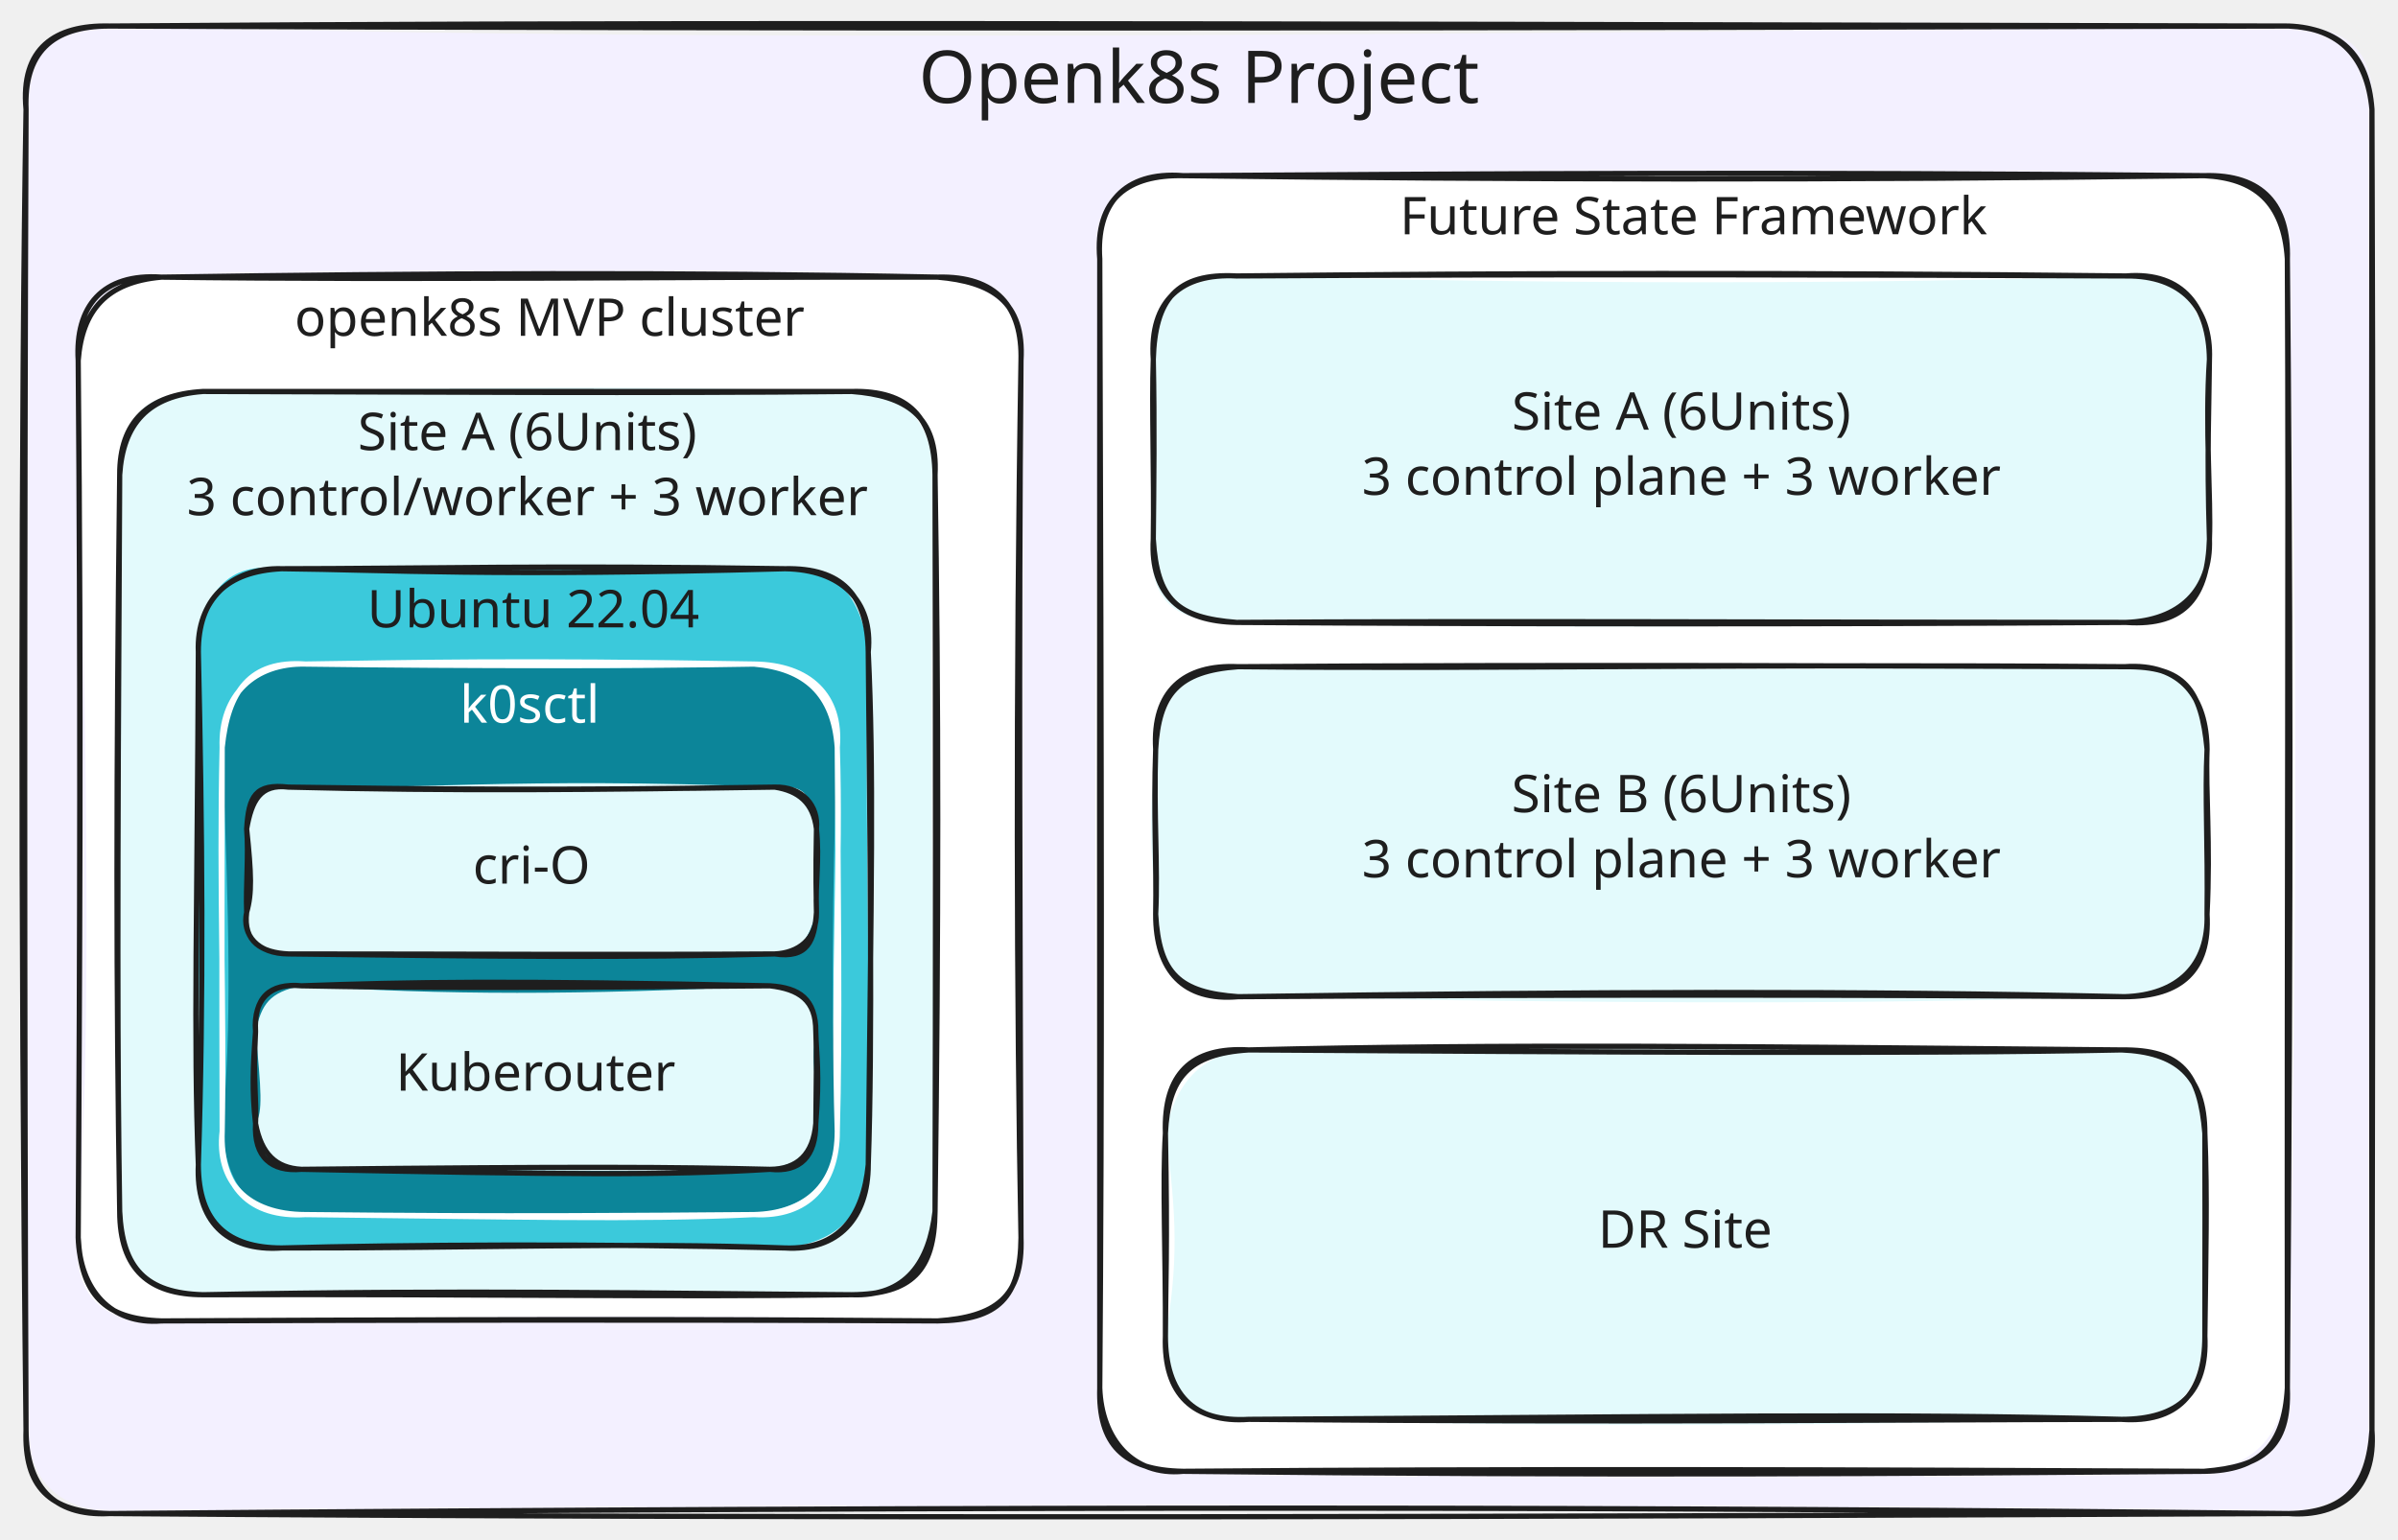
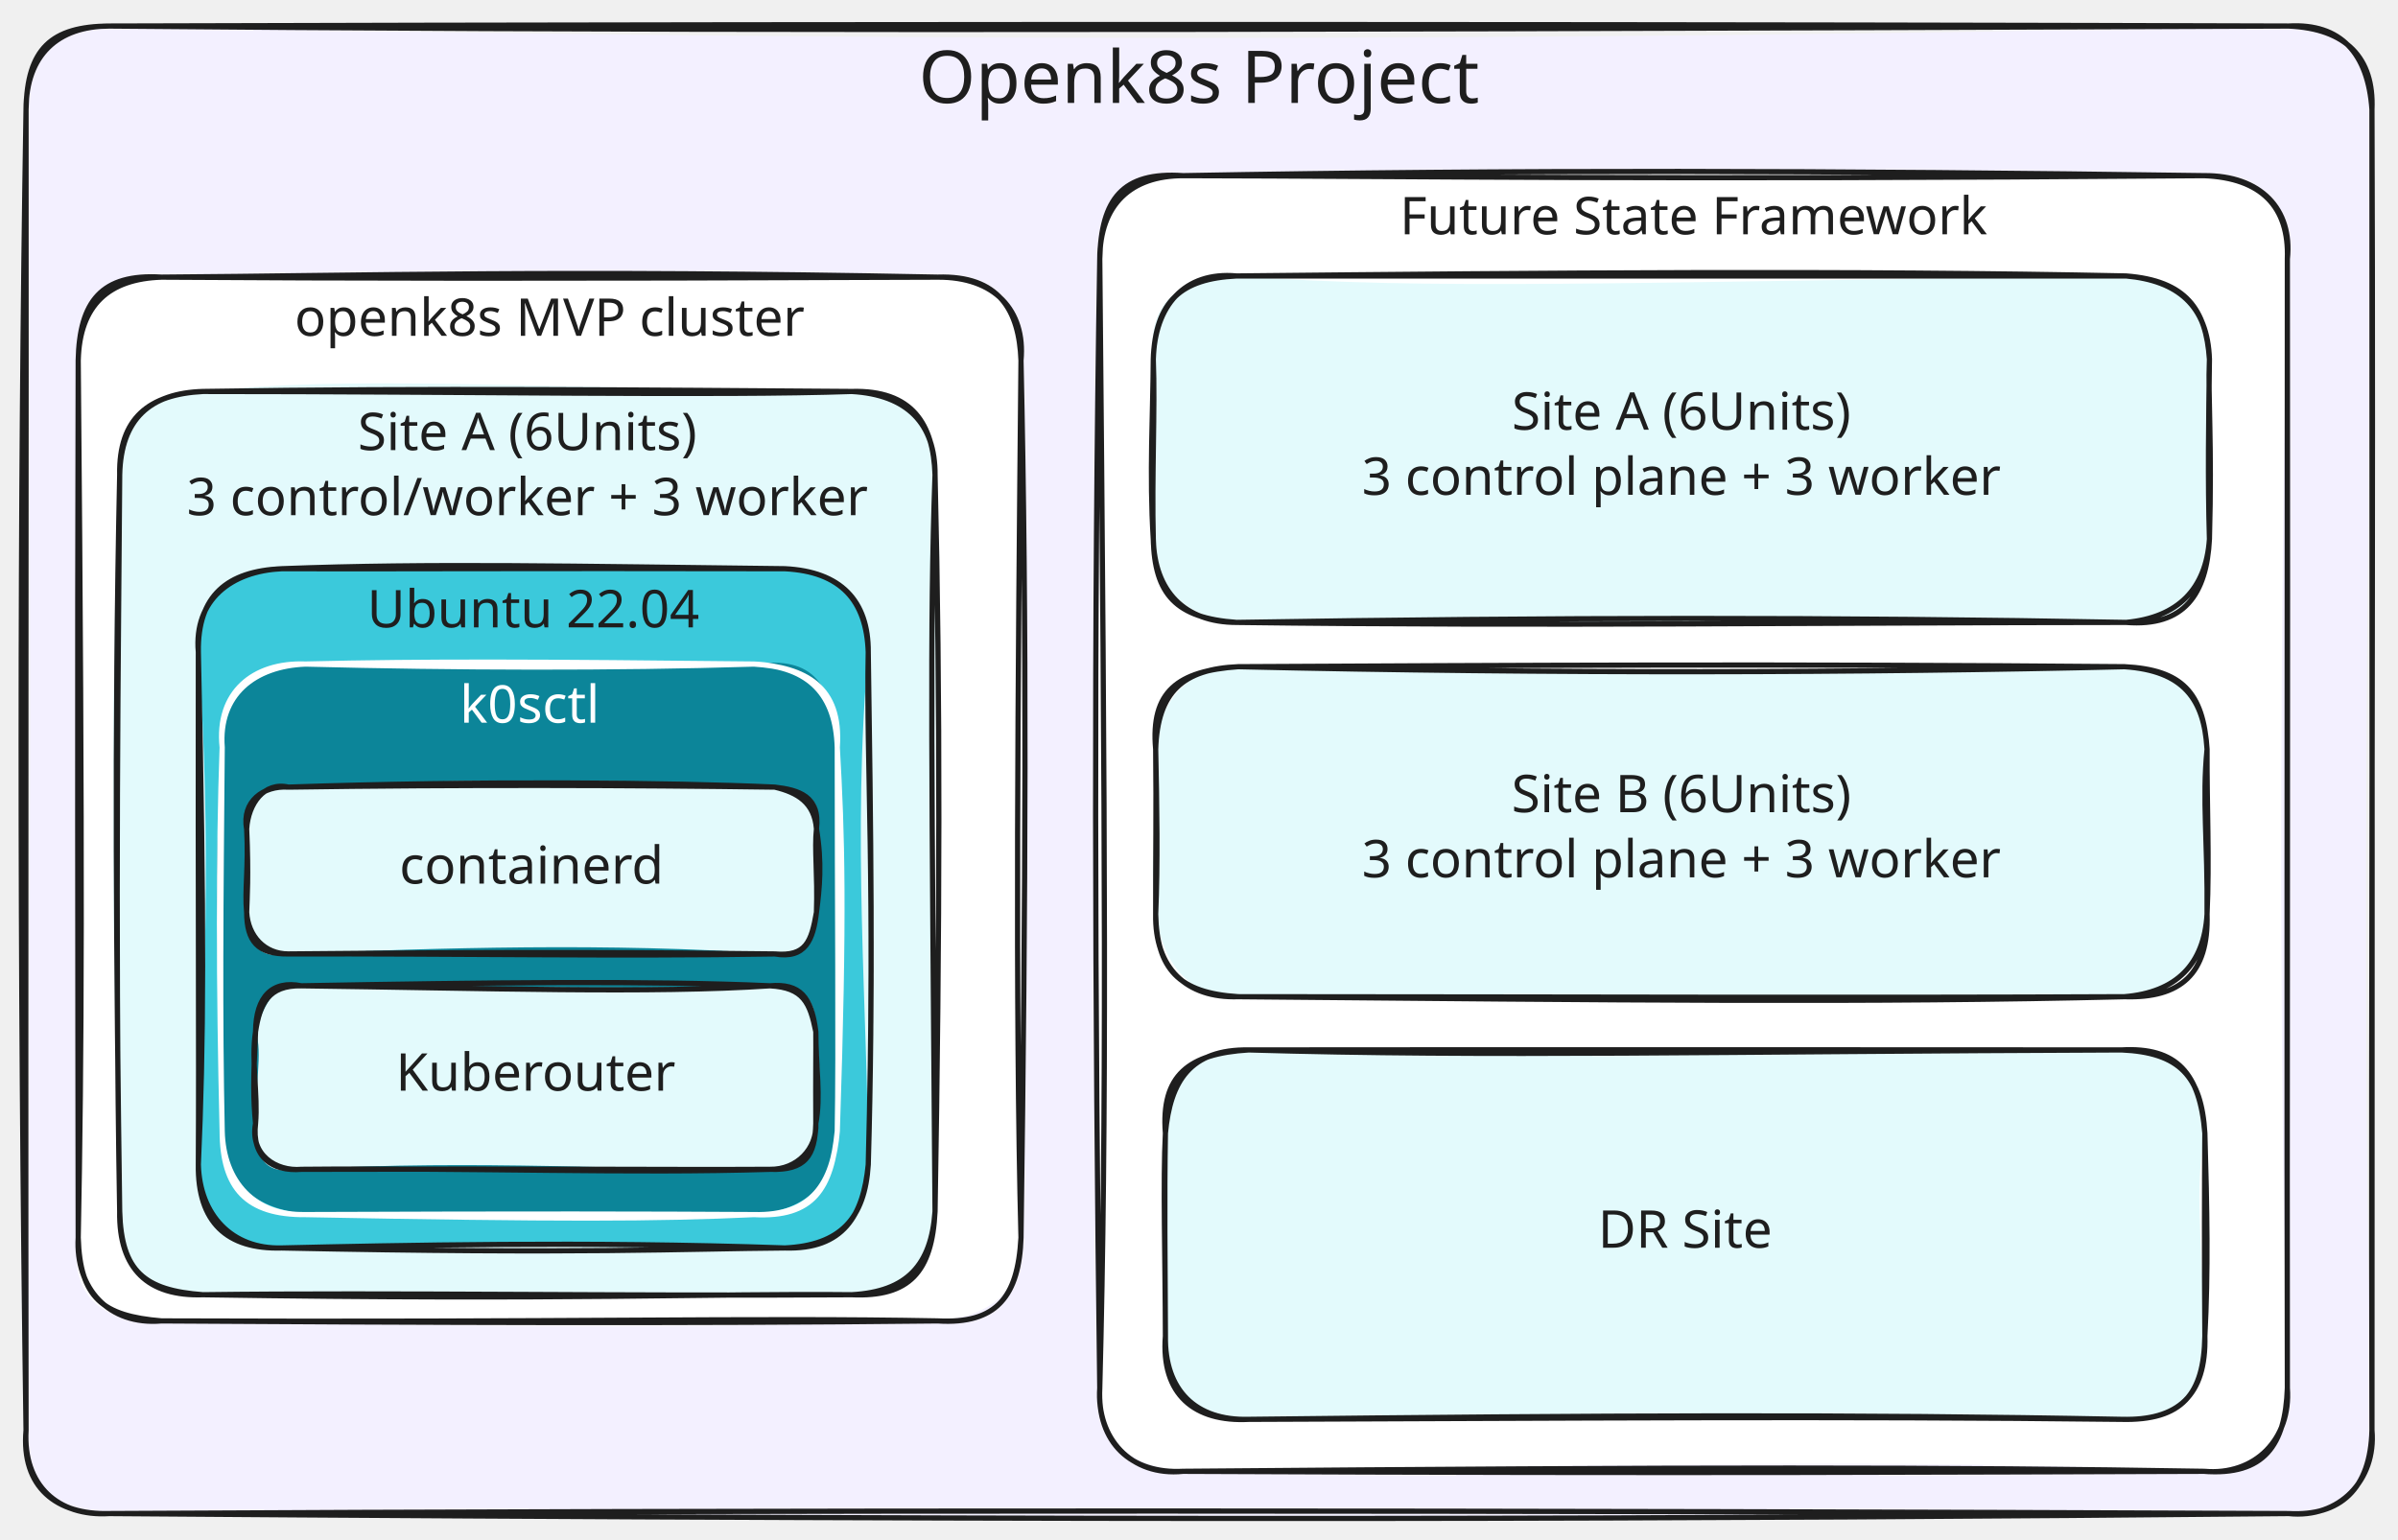
<svg xmlns="http://www.w3.org/2000/svg" version="1.1" viewBox="0 0 920.697 591.3" width="920.697" height="591.3">
  <defs>
    <style class="style-fonts">
      @font-face {
        font-family: "Virgil";
        src: url("https://excalidraw.com/Virgil.woff2");
      }
      @font-face {
        font-family: "Cascadia";
        src: url("https://excalidraw.com/Cascadia.woff2");
      }
      @font-face {
        font-family: "Assistant";
        src: url("https://excalidraw.com/Assistant-Regular.woff2");
      }
    </style>
  </defs>
  <g stroke-linecap="round" transform="translate(10 10) rotate(0 450.3487 285.6498)">
-     <path d="M32 0 C229.52 5.29, 430.65 4.51, 868.7 0 C892.88 -0.06, 902.05 11.08, 900.7 32 C900.61 210.32, 900.76 389.27, 900.7 539.3 C900.46 558.21, 891.25 568.35, 868.7 571.3 C692.37 567.47, 517.13 568.01, 32 571.3 C11.03 567.8, 2.61 559.42, 0 539.3 C0.36 420.6, 1.5 302.88, 0 32 C0.02 7.38, 7.15 0.09, 32 0" stroke="none" stroke-width="0" fill="#f3f0ff" />
-     <path d="M32 0 C219.16 -1.42, 406.97 -1.05, 868.7 0 M32 0 C296.1 1.14, 560.62 0.82, 868.7 0 M868.7 0 C888.56 0.74, 898.89 12.36, 900.7 32 M868.7 0 C887.85 1.02, 899.08 10.16, 900.7 32 M900.7 32 C900.41 215.69, 900.7 400.26, 900.7 539.3 M900.7 32 C901.11 152.49, 901.2 273.29, 900.7 539.3 M900.7 539.3 C902.38 562.07, 888.57 572.76, 868.7 571.3 M900.7 539.3 C899.27 561.45, 889.96 570.99, 868.7 571.3 M868.7 571.3 C583.94 572.56, 301.02 573.33, 32 571.3 M868.7 571.3 C627.35 568.69, 386.16 568.38, 32 571.3 M32 571.3 C10.07 572.44, 0.15 560.27, 0 539.3 M32 571.3 C8.74 570.86, -0.73 560.98, 0 539.3 M0 539.3 C-2.23 342.25, -1.89 146.19, 0 32 M0 539.3 C-0.67 377.04, -0.71 214.65, 0 32 M0 32 C-0.86 10.66, 9.65 -0.03, 32 0 M0 32 C-2.22 8.45, 11.1 -0.48, 32 0" stroke="#1e1e1e" stroke-width="2" fill="none" />
+     <path d="M32 0 C301.3 5.86, 572.6 6.27, 868.7 0 C891.05 -0.62, 899.93 11.51, 900.7 32 C899.12 208.26, 896.47 383.61, 900.7 539.3 C902.53 559.44, 890.99 572.81, 868.7 571.3 C566.16 573.5, 265.72 572.17, 32 571.3 C8.81 568.09, 2.53 563.54, 0 539.3 C1.96 355.41, 2.27 172.53, 0 32 C-0.35 9.24, 10.5 1.61, 32 0" stroke="none" stroke-width="0" fill="#f3f0ff" />
+     <path d="M32 0 C355.27 -0.94, 678.73 -0.59, 868.7 0 M32 0 C218.22 1.64, 404.12 1.9, 868.7 0 M868.7 0 C888.82 -1.16, 899.16 10.55, 900.7 32 M868.7 0 C890.76 0.99, 901.55 12.15, 900.7 32 M900.7 32 C901.3 195.33, 900.27 356.83, 900.7 539.3 M900.7 32 C900.78 232.5, 900.78 432.57, 900.7 539.3 M900.7 539.3 C900.11 562, 888.53 572.38, 868.7 571.3 M900.7 539.3 C902.39 558.44, 888.1 573.35, 868.7 571.3 M868.7 571.3 C645.63 573.4, 422.1 574.19, 32 571.3 M868.7 571.3 C576.89 570.06, 284.8 569.94, 32 571.3 M32 571.3 C11.67 571.9, -1.94 561.24, 0 539.3 M32 571.3 C12.26 572.52, -1.23 560.46, 0 539.3 M0 539.3 C-2.55 360.3, -2.46 182.54, 0 32 M0 539.3 C-0.29 345.48, 0.14 151.44, 0 32 M0 32 C0.46 8.8, 9.51 0.16, 32 0 M0 32 C0.06 11.17, 12.2 0.01, 32 0" stroke="#1e1e1e" stroke-width="2" fill="none" />
  </g>
  <g transform="translate(346.7387 15) rotate(0 113.6099 17.5)">
    <text x="113.61" y="24.528" font-family="Virgil, Segoe UI Emoji" font-size="28px" fill="#1e1e1e" text-anchor="middle" style="white-space: pre;" direction="ltr" dominant-baseline="alphabetic">Openk8s Project</text>
  </g>
  <g stroke-linecap="round" transform="translate(422.2471 67.46474) rotate(0 227.9851 248.8042)">
-     <path d="M32 0 C176.4 -0.46, 318.27 -0.18, 423.97 0 C447.18 -1.29, 458.2 13.72, 455.97 32 C459.64 150.97, 460.39 270.91, 455.97 465.61 C452.72 484.68, 442.88 495.35, 423.97 497.61 C300.44 497.75, 177.99 499.08, 32 497.61 C8.23 496.57, -2.01 485.22, 0 465.61 C-1.24 360.06, -3.04 257.9, 0 32 C0.39 9.13, 11.14 -0.94, 32 0" stroke="none" stroke-width="0" fill="#ffffff" />
-     <path d="M32 0 C149.96 -0.76, 267.19 -1.55, 423.97 0 M32 0 C157.91 1.54, 284.15 1.82, 423.97 0 M423.97 0 C443.41 0.89, 454.57 10.23, 455.97 32 M423.97 0 C446.74 -0.7, 456.6 11.63, 455.97 32 M455.97 32 C457.07 150.86, 457.47 269.09, 455.97 465.61 M455.97 32 C456.55 148.11, 455.74 263.86, 455.97 465.61 M455.97 465.61 C454.73 487.65, 445.24 497.34, 423.97 497.61 M455.97 465.61 C456.88 488.82, 446.22 495.81, 423.97 497.61 M423.97 497.61 C309.73 498.48, 194.81 499.36, 32 497.61 M423.97 497.61 C291.92 496.99, 160.26 496.56, 32 497.61 M32 497.61 C8.99 497.23, -0.64 487.24, 0 465.61 M32 497.61 C12.69 499.46, 0.7 485.22, 0 465.61 M0 465.61 C0.9 351.37, 0.68 236.47, 0 32 M0 465.61 C-0.06 314.41, -0.1 163.21, 0 32 M0 32 C-1.93 8.74, 11.04 -0.42, 32 0 M0 32 C-1.44 11.36, 9 -1.83, 32 0" stroke="#1e1e1e" stroke-width="2" fill="none" />
+     <path d="M32 0 C159.26 -2.5, 284.9 -1.65, 423.97 0 C446.97 -2.79, 457.97 13.81, 455.97 32 C453.05 177.81, 452.6 325.61, 455.97 465.61 C458.16 483.64, 446.58 495.8, 423.97 497.61 C303.49 492.15, 186.64 495.7, 32 497.61 C12.83 495.75, -0.5 487.12, 0 465.61 C-1.23 370.77, -1.14 278.2, 0 32 C-0.67 12.13, 12.33 -2.2, 32 0" stroke="none" stroke-width="0" fill="#ffffff" />
+     <path d="M32 0 C120.22 0.14, 209.7 1.7, 423.97 0 M32 0 C157.51 -2.3, 283.27 -2, 423.97 0 M423.97 0 C445.94 0.86, 456.72 11.96, 455.97 32 M423.97 0 C445.77 -0.18, 458.03 12.87, 455.97 32 M455.97 32 C456.2 205.12, 455.77 378.24, 455.97 465.61 M455.97 32 C455.95 195.8, 455.72 359.18, 455.97 465.61 M455.97 465.61 C457.44 485.03, 443.63 499.4, 423.97 497.61 M455.97 465.61 C455.22 487.61, 447.06 499.36, 423.97 497.61 M423.97 497.61 C328.96 497.84, 232.45 498.52, 32 497.61 M423.97 497.61 C326.55 495.96, 227.99 495.96, 32 497.61 M32 497.61 C12.05 498.67, -1.07 486.79, 0 465.61 M32 497.61 C11.86 499.65, -1.29 484.79, 0 465.61 M0 465.61 C2.66 362.21, 2.12 258.43, 0 32 M0 465.61 C-1.91 317.94, -2.32 171.26, 0 32 M0 32 C0.05 11.1, 12 0.01, 32 0 M0 32 C0.53 9.12, 8.56 -1.65, 32 0" stroke="#1e1e1e" stroke-width="2" fill="none" />
  </g>
  <g transform="translate(528.8823 72.46474) rotate(0 121.3499 12.5)">
    <text x="121.35" y="17.52" font-family="Virgil, Segoe UI Emoji" font-size="20px" fill="#1e1e1e" text-anchor="middle" style="white-space: pre;" direction="ltr" dominant-baseline="alphabetic">Future State Framework</text>
  </g>
  <g stroke-linecap="round" transform="translate(30.02577 106.4432) rotate(0 180.9921 200.4332)">
-     <path d="M32 0 C122.31 -1.4, 211.5 1.79, 329.98 0 C350.5 3.43, 361.9 10.43, 361.98 32 C361.18 108.82, 361.74 187.17, 361.98 368.87 C362.55 388.41, 353.23 401.23, 329.98 400.87 C267.8 398.77, 207.72 398.26, 32 400.87 C8.49 401.99, -1.92 390.22, 0 368.87 C4.24 297.49, 4.3 227.56, 0 32 C-0.32 12.22, 10.73 2.32, 32 0" stroke="none" stroke-width="0" fill="#ffffff" />
-     <path d="M32 0 C129.71 1.2, 225.91 -0.19, 329.98 0 M32 0 C131.71 -1.53, 232.3 -2.02, 329.98 0 M329.98 0 C352.57 -0.61, 362.53 11.51, 361.98 32 M329.98 0 C350.71 1.8, 363.31 9.24, 361.98 32 M361.98 32 C361.02 141.05, 361.63 251.06, 361.98 368.87 M361.98 32 C359.91 157.51, 360.31 282.44, 361.98 368.87 M361.98 368.87 C362.78 391.83, 352.11 399.3, 329.98 400.87 M361.98 368.87 C361.78 391.9, 353.32 400.6, 329.98 400.87 M329.98 400.87 C269.71 400.43, 207.75 400, 32 400.87 M329.98 400.87 C223.04 400.33, 117.11 400.58, 32 400.87 M32 400.87 C12.42 402.48, 0.61 388.7, 0 368.87 M32 400.87 C9.84 400.14, 1.21 390.66, 0 368.87 M0 368.87 C0.69 256.47, 0.89 143.7, 0 32 M0 368.87 C0.5 267.21, 1.28 166.71, 0 32 M0 32 C-1.25 11.27, 9.22 -1.59, 32 0 M0 32 C1.48 12.76, 10.9 1.82, 32 0" stroke="#1e1e1e" stroke-width="2" fill="none" />
+     <path d="M32 0 C117.5 -2.98, 202.01 1.4, 329.98 0 C352.67 -3.49, 362.41 12.5, 361.98 32 C364.54 119.71, 363.93 210.64, 361.98 368.87 C362.15 391.83, 348.16 399.01, 329.98 400.87 C268.76 402.68, 203.97 404.19, 32 400.87 C7.68 401.82, -3.46 389.84, 0 368.87 C-0.26 282.14, 1.3 191.97, 0 32 C-1.26 11.32, 7.42 0.95, 32 0" stroke="none" stroke-width="0" fill="#ffffff" />
+     <path d="M32 0 C108.57 -0.53, 185.79 -2.87, 329.98 0 M32 0 C104.31 0.45, 176.42 0.61, 329.98 0 M329.98 0 C351.73 -0.16, 363.77 12.59, 361.98 32 M329.98 0 C353.6 -0.77, 361.27 12.84, 361.98 32 M361.98 32 C364.21 134.05, 363.81 235.53, 361.98 368.87 M361.98 32 C360.78 155.52, 359.72 280.93, 361.98 368.87 M361.98 368.87 C361.33 390.78, 352.84 402.39, 329.98 400.87 M361.98 368.87 C360.69 392.41, 352.31 401.99, 329.98 400.87 M329.98 400.87 C258.88 399.54, 188.1 401.49, 32 400.87 M329.98 400.87 C232.1 401.93, 132.81 401.48, 32 400.87 M32 400.87 C11.7 402.64, -1.12 388.33, 0 368.87 M32 400.87 C9.26 398.97, 0.71 392.09, 0 368.87 M0 368.87 C-0.14 265.24, -0.36 159.45, 0 32 M0 368.87 C1.33 299.42, 1.75 229.69, 0 32 M0 32 C0.46 9.32, 8.83 -1.43, 32 0 M0 32 C0.53 10.58, 11.87 0.65, 32 0" stroke="#1e1e1e" stroke-width="2" fill="none" />
  </g>
  <g transform="translate(108.838 111.4432) rotate(0 102.1799 12.5)">
    <text x="102.18" y="17.52" font-family="Virgil, Segoe UI Emoji" font-size="20px" fill="#1e1e1e" text-anchor="middle" style="white-space: pre;" direction="ltr" dominant-baseline="alphabetic">openk8s MVP cluster</text>
  </g>
  <g stroke-linecap="round" transform="translate(45.95256 150.3463) rotate(0 156.5236 173.4575)">
-     <path d="M32 0 C97.14 -0.31, 163.56 -3.31, 281.05 0 C299.95 1.22, 310.1 7.41, 313.05 32 C310.87 97.71, 311.89 166.43, 313.05 314.91 C309.54 338.85, 301.16 344.48, 281.05 346.91 C211.73 346.08, 144.4 345.18, 32 346.91 C7.38 343.4, 0.09 336.64, 0 314.91 C-0.75 243.29, -0.46 171.07, 0 32 C2.14 9.4, 7.64 0.63, 32 0" stroke="none" stroke-width="0" fill="#e3fafc" />
-     <path d="M32 0 C112.49 0.02, 193.16 -0.05, 281.05 0 M32 0 C118.25 0.2, 203.7 0.79, 281.05 0 M281.05 0 C301.85 1.56, 314.2 9.42, 313.05 32 M281.05 0 C302.92 -0.53, 312.7 9.91, 313.05 32 M313.05 32 C314.42 117.63, 314.44 204.54, 313.05 314.91 M313.05 32 C313.28 127.54, 313.29 221.25, 313.05 314.91 M313.05 314.91 C312.87 337.73, 304.13 346.68, 281.05 346.91 M313.05 314.91 C310.84 334.36, 301.93 347.75, 281.05 346.91 M281.05 346.91 C207.39 346.43, 131.58 344.93, 32 346.91 M281.05 346.91 C211.82 347.88, 141.41 346.61, 32 346.91 M32 346.91 C9.95 346.29, 1.05 336.65, 0 314.91 M32 346.91 C11.43 346.88, 0.05 337.37, 0 314.91 M0 314.91 C-1.37 231.34, -1.39 147.85, 0 32 M0 314.91 C-0.88 257.56, -0.96 199.14, 0 32 M0 32 C1.28 12.49, 10.87 1.58, 32 0 M0 32 C-0.04 11.53, 10.93 1.2, 32 0" stroke="#1e1e1e" stroke-width="2" fill="none" />
+     <path d="M32 0 C88.51 -6.06, 143.14 -1.71, 281.05 0 C301.19 0.96, 314.56 12.85, 313.05 32 C314.55 92.17, 312.01 148.44, 313.05 314.91 C309.84 338.78, 305.29 349.08, 281.05 346.91 C216.78 347.88, 154.57 346.81, 32 346.91 C9.24 346.75, 1.61 335.58, 0 314.91 C-2.75 219.01, -4.26 122.84, 0 32 C-1.17 9.3, 12.78 2.01, 32 0" stroke="none" stroke-width="0" fill="#e3fafc" />
+     <path d="M32 0 C130.36 -0.02, 230.52 1.75, 281.05 0 M32 0 C117.57 -1.38, 203.54 -0.53, 281.05 0 M281.05 0 C304.36 -0.67, 312.43 12.56, 313.05 32 M281.05 0 C302.44 1.22, 313.18 12.44, 313.05 32 M313.05 32 C315.1 117.44, 314.89 206.29, 313.05 314.91 M313.05 32 C310.99 90.09, 311.82 148.32, 313.05 314.91 M313.05 314.91 C311.92 338.17, 303.24 347.89, 281.05 346.91 M313.05 314.91 C311.58 335.54, 302.26 345.75, 281.05 346.91 M281.05 346.91 C227.32 346.35, 173.11 349.07, 32 346.91 M281.05 346.91 C193.55 347.49, 104.74 346, 32 346.91 M32 346.91 C9.44 345.27, 0.62 337.9, 0 314.91 M32 346.91 C10.93 347.6, -0.35 337.16, 0 314.91 M0 314.91 C-1.93 203.26, -0.39 93.4, 0 32 M0 314.91 C-1.26 223.34, -2.13 132.24, 0 32 M0 32 C0.46 10.59, 11.71 0.57, 32 0 M0 32 C-0.4 10.18, 11.2 1.07, 32 0" stroke="#1e1e1e" stroke-width="2" fill="none" />
  </g>
  <g transform="translate(63.11631 155.3463) rotate(0 139.3599 25)">
    <text x="139.36" y="17.52" font-family="Virgil, Segoe UI Emoji" font-size="20px" fill="#1e1e1e" text-anchor="middle" style="white-space: pre;" direction="ltr" dominant-baseline="alphabetic">Site A (6Units)</text>
    <text x="139.36" y="42.52" font-family="Virgil, Segoe UI Emoji" font-size="20px" fill="#1e1e1e" text-anchor="middle" style="white-space: pre;" direction="ltr" dominant-baseline="alphabetic">3 control/worker + 3 worker</text>
  </g>
  <g stroke-linecap="round" transform="translate(76.1501 218.4245) rotate(0 128.6057 130.4364)">
-     <path d="M32 0 C105.92 1.45, 181.75 -3.02, 225.21 0 C244.28 -2.42, 254.95 11.23, 257.21 32 C255.59 83.89, 257.88 128.12, 257.21 228.87 C256.17 248.19, 244.82 258.7, 225.21 260.87 C157.91 257.38, 97.28 261.28, 32 260.87 C9.13 261.35, -0.94 249.89, 0 228.87 C2.07 160.05, -3.09 94.41, 0 32 C1.54 9.27, 11.1 -2.95, 32 0" stroke="none" stroke-width="0" fill="#3bc9db" />
-     <path d="M32 0 C73.38 0.43, 112.54 3.08, 225.21 0 M32 0 C83.79 -0.03, 136.69 -1.43, 225.21 0 M225.21 0 C247.01 -0.46, 256.91 10.01, 257.21 32 M225.21 0 C246.7 0.29, 259.15 12.32, 257.21 32 M257.21 32 C259.36 76.58, 258.38 122.06, 257.21 228.87 M257.21 32 C257.91 107.84, 258.87 182.09, 257.21 228.87 M257.21 228.87 C255.29 248.56, 246.15 261.6, 225.21 260.87 M257.21 228.87 C257.2 249.25, 245.86 262.18, 225.21 260.87 M225.21 260.87 C165.39 258.62, 106.63 261.01, 32 260.87 M225.21 260.87 C151.32 259.11, 78.68 259.63, 32 260.87 M32 260.87 C11.33 260.84, 0.05 251.18, 0 228.87 M32 260.87 C10.5 262.33, -0.99 250.2, 0 228.87 M0 228.87 C-1.9 180.22, -0.39 129.56, 0 32 M0 228.87 C2.07 164.77, 1.53 99.65, 0 32 M0 32 C-0.03 11.42, 10.9 1.04, 32 0 M0 32 C-0.82 12.09, 12.62 -0.52, 32 0" stroke="#1e1e1e" stroke-width="2" fill="none" />
+     <path d="M32 0 C70.07 -0.81, 112.02 0.42, 225.21 0 C243.24 1.27, 255.41 10.83, 257.21 32 C250.89 102.48, 257 170.07, 257.21 228.87 C255.35 249.7, 246.73 257.89, 225.21 260.87 C160.72 260.37, 100.69 259.86, 32 260.87 C12.13 262.53, -2.2 248.95, 0 228.87 C2.03 164.87, 5.31 105.61, 0 32 C2.03 8.9, 7.25 3.09, 32 0" stroke="none" stroke-width="0" fill="#3bc9db" />
+     <path d="M32 0 C75.99 0.13, 119.55 -0.21, 225.21 0 M32 0 C89.43 -2.19, 144.56 -0.91, 225.21 0 M225.21 0 C246.6 1.06, 257.33 12.21, 257.21 32 M225.21 0 C246.68 1.08, 256.53 12.24, 257.21 32 M257.21 32 C256.37 74.63, 260.07 119.96, 257.21 228.87 M257.21 32 C258.15 97.77, 259.14 162.1, 257.21 228.87 M257.21 228.87 C255.93 249.59, 246.44 259.86, 225.21 260.87 M257.21 228.87 C255.32 248.36, 247.7 261.57, 225.21 260.87 M225.21 260.87 C187.08 261.14, 146.68 263.25, 32 260.87 M225.21 260.87 C149.48 258.24, 75.28 259.89, 32 260.87 M32 260.87 C10.89 261.47, -0.3 251, 0 228.87 M32 260.87 C12.77 261.41, 0.53 248.06, 0 228.87 M0 228.87 C0.28 182.52, -0.15 133.96, 0 32 M0 228.87 C2.04 182.99, 2.33 137.47, 0 32 M0 32 C-0.34 10.24, 11.13 0.93, 32 0 M0 32 C-1.78 11.95, 12.68 0.87, 32 0" stroke="#1e1e1e" stroke-width="2" fill="none" />
  </g>
  <g transform="translate(135.5958 223.4245) rotate(0 69.15995 12.5)">
    <text x="69.16" y="17.52" font-family="Virgil, Segoe UI Emoji" font-size="20px" fill="#1e1e1e" text-anchor="middle" style="white-space: pre;" direction="ltr" dominant-baseline="alphabetic">Ubuntu 22.04</text>
  </g>
  <g stroke-linecap="round" transform="translate(85.30353 255.0382) rotate(0 118.0792 105.7221)">
-     <path d="M32 0 C87.22 0.38, 144.71 3.36, 204.16 0 C223.7 1.91, 236.53 7.16, 236.16 32 C234.22 84.89, 233.54 139.64, 236.16 179.44 C237.29 198.86, 225.51 208.16, 204.16 211.44 C167.78 212.25, 133.53 211.46, 32 211.44 C12.22 211.51, 2.32 202.92, 0 179.44 C3.77 139.02, 2.67 98.44, 0 32 C2.8 7.53, 9.12 -0.31, 32 0" stroke="none" stroke-width="0" fill="#0c8599" />
-     <path d="M32 0 C70.94 -0.53, 111.95 -1.6, 204.16 0 M32 0 C97.34 0.84, 162.07 0.74, 204.16 0 M204.16 0 C225.62 0.25, 237.84 12.1, 236.16 32 M204.16 0 C223.81 1.68, 234.73 11.48, 236.16 32 M236.16 32 C237.59 76.58, 234.4 119.4, 236.16 179.44 M236.16 32 C236.49 86.32, 237.25 142.64, 236.16 179.44 M236.16 179.44 C236.15 199.95, 224.89 212.58, 204.16 211.44 M236.16 179.44 C236.33 200.36, 223.56 211, 204.16 211.44 M204.16 211.44 C159.59 213.56, 110.3 212.24, 32 211.44 M204.16 211.44 C158.25 211.78, 111.69 212.28, 32 211.44 M32 211.44 C10.52 212.71, -0.86 200.77, 0 179.44 M32 211.44 C9.5 211.41, -2.22 198.56, 0 179.44 M0 179.44 C0.91 130.99, -1.28 86.71, 0 32 M0 179.44 C-0.17 122.18, -0.04 64.68, 0 32 M0 32 C-0.71 11.91, 12.36 -0.46, 32 0 M0 32 C2.19 10.62, 10.51 -1.55, 32 0" stroke="#ffffff" stroke-width="2" fill="none" />
+     <path d="M32 0 C84.95 -0.61, 142.69 -1.72, 204.16 0 C227.12 -3.16, 234.3 7.46, 236.16 32 C236.44 86.1, 238.48 138.22, 236.16 179.44 C237.11 197.32, 225.14 210.02, 204.16 211.44 C154.76 212.53, 100.24 209.61, 32 211.44 C11.32 208.2, 0.95 199.61, 0 179.44 C0.47 139.05, -4.97 105.27, 0 32 C-2.18 13.31, 10.76 3.03, 32 0" stroke="none" stroke-width="0" fill="#0c8599" />
+     <path d="M32 0 C89.91 1.44, 150.05 1.63, 204.16 0 M32 0 C77.91 -1.1, 123.83 -0.86, 204.16 0 M204.16 0 C225.61 0.94, 235.57 12.04, 236.16 32 M204.16 0 C223.77 1.25, 237.85 8.47, 236.16 32 M236.16 32 C238.06 65.38, 239 94.6, 236.16 179.44 M236.16 32 C236.15 90.12, 236.74 148.36, 236.16 179.44 M236.16 179.44 C234.51 199.17, 226.5 212.05, 204.16 211.44 M236.16 179.44 C233.92 201.48, 227.09 212.66, 204.16 211.44 M204.16 211.44 C163.52 211.21, 117.46 211.11, 32 211.44 M204.16 211.44 C166.78 213.16, 129.03 213.26, 32 211.44 M32 211.44 C12.5 211.91, 0.46 198.91, 0 179.44 M32 211.44 C9.34 211.62, 0.06 201.28, 0 179.44 M0 179.44 C-1.35 123.57, -1.44 71.83, 0 32 M0 179.44 C-0.94 135.53, -0.54 92.5, 0 32 M0 32 C-1.55 11.78, 12.41 0.75, 32 0 M0 32 C-2.23 10.94, 11.84 -0.76, 32 0" stroke="#ffffff" stroke-width="2" fill="none" />
  </g>
  <g transform="translate(172.9028 260.0382) rotate(0 30.47997 12.5)">
    <text x="30.48" y="17.52" font-family="Virgil, Segoe UI Emoji" font-size="20px" fill="#ffffff" text-anchor="middle" style="white-space: pre;" direction="ltr" dominant-baseline="alphabetic">k0sctl</text>
  </g>
  <g stroke-linecap="round" transform="translate(94.70452 302.3022) rotate(0 109.3835 32.037)">
-     <path d="M16.02 0 C57.68 1.39, 103.29 -4.03, 202.75 0 C216.03 -1.22, 216.33 4.3, 218.77 16.02 C219.62 21.92, 218.51 28.37, 218.77 48.06 C215.25 58.83, 213.82 62.54, 202.75 64.07 C145.82 63.84, 88.1 65.91, 16.02 64.07 C4.07 61.05, 0.63 60.28, 0 48.06 C2.73 36.55, -1.62 31, 0 16.02 C0.38 3.17, 6.27 0.1, 16.02 0" stroke="none" stroke-width="0" fill="#e3fafc" />
-     <path d="M16.02 0 C78.7 1.64, 137.01 0.96, 202.75 0 M16.02 0 C67.8 0.74, 120.29 1.34, 202.75 0 M202.75 0 C211.96 1.46, 217.53 6.05, 218.77 16.02 M202.75 0 C213.36 -0.31, 219.68 7.21, 218.77 16.02 M218.77 16.02 C220 28.65, 218.28 35.88, 218.77 48.06 M218.77 16.02 C218.7 22.58, 218.4 30.54, 218.77 48.06 M218.77 48.06 C218.92 58.37, 211.75 63.69, 202.75 64.07 M218.77 48.06 C218.04 59.08, 215.45 65.93, 202.75 64.07 M202.75 64.07 C140.43 64.46, 79.78 64.07, 16.02 64.07 M202.75 64.07 C146.97 65.62, 90.91 64.98, 16.02 64.07 M16.02 64.07 C4.32 64.05, -1.93 56.81, 0 48.06 M16.02 64.07 C5.77 63.59, -1.44 59.43, 0 48.06 M0 48.06 C2.07 40.97, 1.84 33.44, 0 16.02 M0 48.06 C-0.39 37.87, 0.81 26.21, 0 16.02 M0 16.02 C1.9 5.29, 5.21 -1.35, 16.02 0 M0 16.02 C0.78 3.46, 3.26 -1.45, 16.02 0" stroke="#1e1e1e" stroke-width="2" fill="none" />
+     <path d="M16.02 0 C80.28 -3.32, 139.42 -3.37, 202.75 0 C215.96 2.9, 220.93 3.48, 218.77 16.02 C219.75 21.72, 218.44 32.92, 218.77 48.06 C218.6 60.35, 212.76 65.54, 202.75 64.07 C138.77 59.65, 74.44 61.73, 16.02 64.07 C3.97 66.19, 2.01 60.76, 0 48.06 C-1.63 42.66, 0.64 35, 0 16.02 C-1.24 6.3, 6.96 -2.58, 16.02 0" stroke="none" stroke-width="0" fill="#e3fafc" />
+     <path d="M16.02 0 C88.08 -2.47, 163.37 -1.8, 202.75 0 M16.02 0 C81.97 -0.97, 147.5 -0.75, 202.75 0 M202.75 0 C211.93 1.09, 220.24 3.43, 218.77 16.02 M202.75 0 C211.5 2.06, 218.02 6.01, 218.77 16.02 M218.77 16.02 C220.94 28.93, 219.99 38.84, 218.77 48.06 M218.77 16.02 C217.93 23.83, 219.25 33.56, 218.77 48.06 M218.77 48.06 C216.82 59.35, 214.81 65.13, 202.75 64.07 M218.77 48.06 C217.53 58.57, 214.62 66.12, 202.75 64.07 M202.75 64.07 C155.59 63.55, 113.36 63.16, 16.02 64.07 M202.75 64.07 C142.11 65.05, 79.87 63.88, 16.02 64.07 M16.02 64.07 C4.18 64.23, 0.05 59.17, 0 48.06 M16.02 64.07 C6.87 64.08, 0.53 57.19, 0 48.06 M0 48.06 C0.16 42.43, 0.8 34.36, 0 16.02 M0 48.06 C-0.85 39.68, 0.8 30.57, 0 16.02 M0 16.02 C-1.94 5.58, 6.36 -0.66, 16.02 0 M0 16.02 C0.61 6.31, 6.74 -2.11, 16.02 0" stroke="#1e1e1e" stroke-width="2" fill="none" />
  </g>
-   <g transform="translate(181.208 321.8392) rotate(0 22.87997 12.5)">
-     <text x="22.88" y="17.52" font-family="Virgil, Segoe UI Emoji" font-size="20px" fill="#1e1e1e" text-anchor="middle" style="white-space: pre;" direction="ltr" dominant-baseline="alphabetic">cri-O</text>
+   <g transform="translate(154.218 321.8392) rotate(0 49.86996 12.5)">
+     <text x="49.87" y="17.52" font-family="Virgil, Segoe UI Emoji" font-size="20px" fill="#1e1e1e" text-anchor="middle" style="white-space: pre;" direction="ltr" dominant-baseline="alphabetic">containerd</text>
  </g>
  <g stroke-linecap="round" transform="translate(442.7985 105.9861) rotate(0 202.7485 66.52869)">
-     <path d="M32 0 C154.33 3.16, 271.58 3.29, 373.5 0 C392.82 -1.72, 403.32 11.79, 405.5 32 C401.99 49.13, 405.89 64.55, 405.5 101.06 C405.97 121.45, 394.51 134.61, 373.5 133.06 C269.57 133.47, 167.75 136.51, 32 133.06 C9.27 133.5, -2.95 125.2, 0 101.06 C0.92 84.19, 1.47 71.76, 0 32 C-0.13 10.77, 7.21 2.12, 32 0" stroke="none" stroke-width="0" fill="#e3fafc" />
-     <path d="M32 0 C153.78 -0.73, 275.74 -0.44, 373.5 0 M32 0 C138.31 -1.14, 245.18 -1.39, 373.5 0 M373.5 0 C394.77 -0.27, 406.29 12.3, 405.5 32 M373.5 0 C395.75 -1.8, 405.29 12.37, 405.5 32 M405.5 32 C403.77 58.35, 406.15 85.48, 405.5 101.06 M405.5 32 C405.37 49.67, 404.45 67.5, 405.5 101.06 M405.5 101.06 C404.86 122.69, 396.59 134.67, 373.5 133.06 M405.5 101.06 C406.2 120.67, 394.01 132.34, 373.5 133.06 M373.5 133.06 C253.12 133.84, 133.43 133.72, 32 133.06 M373.5 133.06 C249.03 133.05, 124.59 132.41, 32 133.06 M32 133.06 C11.04 132.64, -1.25 122.99, 0 101.06 M32 133.06 C9 131.23, 1.48 124.48, 0 101.06 M0 101.06 C0.2 79.86, 0.5 57.48, 0 32 M0 101.06 C0.37 76.03, -0.65 50.38, 0 32 M0 32 C0.68 9.03, 8.86 -1.26, 32 0 M0 32 C-1.55 9.22, 11.03 -1.14, 32 0" stroke="#1e1e1e" stroke-width="2" fill="none" />
+     <path d="M32 0 C106.15 5.57, 178.37 2.4, 373.5 0 C394.33 0.18, 402.51 11.62, 405.5 32 C405.21 47.69, 404.71 61.62, 405.5 101.06 C407.16 120.19, 393.57 133.71, 373.5 133.06 C300.93 133.13, 231.51 133.08, 32 133.06 C8.9 129.64, 3.09 120.21, 0 101.06 C-1.28 76.23, 1.59 46.9, 0 32 C-2.75 7.7, 13.07 0.16, 32 0" stroke="none" stroke-width="0" fill="#e3fafc" />
+     <path d="M32 0 C124.6 0.02, 216.82 0.02, 373.5 0 M32 0 C150 -1.2, 269.48 -2.19, 373.5 0 M373.5 0 C393.15 1.79, 404.84 11.25, 405.5 32 M373.5 0 C396.58 1.76, 404.21 12.88, 405.5 32 M405.5 32 C405.21 55.58, 404.82 77.72, 405.5 101.06 M405.5 32 C404.87 47.49, 406.54 62.89, 405.5 101.06 M405.5 101.06 C404.42 122.24, 395.87 134.83, 373.5 133.06 M405.5 101.06 C404.2 120.24, 393.42 131.17, 373.5 133.06 M373.5 133.06 C260.84 133.11, 147.91 134.53, 32 133.06 M373.5 133.06 C262.64 130.99, 152.56 131.08, 32 133.06 M32 133.06 C12 133.06, 0.46 121.05, 0 101.06 M32 133.06 C8.56 131.41, 0.53 122.31, 0 101.06 M0 101.06 C-0.62 77.2, 0.73 50.86, 0 32 M0 101.06 C-1.57 76.62, -0.09 51.61, 0 32 M0 32 C0.53 11.51, 11.88 -1.83, 32 0 M0 32 C0.81 9.51, 10.77 1.04, 32 0" stroke="#1e1e1e" stroke-width="2" fill="none" />
  </g>
  <g transform="translate(512.3871 147.5148) rotate(0 133.1599 25)">
    <text x="133.16" y="17.52" font-family="Virgil, Segoe UI Emoji" font-size="20px" fill="#1e1e1e" text-anchor="middle" style="white-space: pre;" direction="ltr" dominant-baseline="alphabetic">Site A (6Units)</text>
    <text x="133.16" y="42.52" font-family="Virgil, Segoe UI Emoji" font-size="20px" fill="#1e1e1e" text-anchor="middle" style="white-space: pre;" direction="ltr" dominant-baseline="alphabetic">3 control plane + 3 worker</text>
  </g>
  <g stroke-linecap="round" transform="translate(443.7139 256.0544) rotate(0 201.8331 63.36814)">
-     <path d="M31.68 0 C120.92 0.03, 211.39 1.93, 371.98 0 C391.19 0.02, 400.38 7.05, 403.67 31.68 C404.26 49.92, 403.47 71.58, 403.67 95.05 C403.73 118.49, 395.24 125.47, 371.98 126.74 C297.59 128.77, 223.09 130.35, 31.68 126.74 C7.42 125.19, -0.31 116.56, 0 95.05 C-0.42 79.97, -3.75 66.8, 0 31.68 C3.59 7.11, 13.65 0.24, 31.68 0" stroke="none" stroke-width="0" fill="#e3fafc" />
-     <path d="M31.68 0 C128.87 0.97, 226.67 -1.13, 371.98 0 M31.68 0 C158.65 -0.89, 285.93 -0.26, 371.98 0 M371.98 0 C393.9 -1.56, 403.49 12.04, 403.67 31.68 M371.98 0 C395.11 -0.27, 401.46 8.67, 403.67 31.68 M403.67 31.68 C403.07 48.86, 405.03 67.38, 403.67 95.05 M403.67 31.68 C402.82 49.71, 404.01 68.23, 403.67 95.05 M403.67 95.05 C404.27 114.68, 392.39 126.11, 371.98 126.74 M403.67 95.05 C404.87 116.64, 393.87 126.7, 371.98 126.74 M371.98 126.74 C269.96 126, 166.24 125.89, 31.68 126.74 M371.98 126.74 C270.46 124.41, 168.27 124.75, 31.68 126.74 M31.68 126.74 C9.11 125.14, 1.28 117.99, 0 95.05 M31.68 126.74 C10.8 128.56, -0.04 117.04, 0 95.05 M0 95.05 C0.91 77.01, -0.79 57.48, 0 31.68 M0 95.05 C0.38 75.37, -0.86 56.69, 0 31.68 M0 31.68 C-1.35 9.31, 10.88 -0.99, 31.68 0 M0 31.68 C1.22 10.8, 8.32 1.66, 31.68 0" stroke="#1e1e1e" stroke-width="2" fill="none" />
+     <path d="M31.68 0 C160.89 2.23, 288.78 2.74, 371.98 0 C389.64 -0.35, 402.24 10.4, 403.67 31.68 C405.11 51.33, 402.19 76.03, 403.67 95.05 C400.42 117.12, 391.94 125.37, 371.98 126.74 C248.76 126.76, 129.95 127.59, 31.68 126.74 C13.2 126.83, 3.03 114.93, 0 95.05 C-3.27 71.39, 1.89 53.82, 0 31.68 C1.56 12.81, 12.12 0.32, 31.68 0" stroke="none" stroke-width="0" fill="#e3fafc" />
+     <path d="M31.68 0 C136.41 -0.53, 240.8 -1.14, 371.98 0 M31.68 0 C151.68 2.76, 272.57 2.36, 371.98 0 M371.98 0 C394.63 1.53, 402.54 12.49, 403.67 31.68 M371.98 0 C394.09 1.12, 402.2 9.85, 403.67 31.68 M403.67 31.68 C401.74 51.37, 403.95 67.09, 403.67 95.05 M403.67 31.68 C403.57 52.56, 404.62 74.47, 403.67 95.05 M403.67 95.05 C402.54 114.31, 391.88 125.09, 371.98 126.74 M403.67 95.05 C404.38 118.07, 393.36 127.42, 371.98 126.74 M371.98 126.74 C275.31 129.12, 176.77 128.04, 31.68 126.74 M371.98 126.74 C267.68 127.23, 162.64 126.79, 31.68 126.74 M31.68 126.74 C8.73 125.3, 0.46 116.1, 0 95.05 M31.68 126.74 C11.76 127.39, -0.4 115.69, 0 95.05 M0 95.05 C0.82 76.31, 0.46 52.14, 0 31.68 M0 95.05 C-0.06 75.71, 0.28 54.61, 0 31.68 M0 31.68 C0.71 9.56, 10.65 0.9, 31.68 0 M0 31.68 C-2.02 9.37, 8.51 1.62, 31.68 0" stroke="#1e1e1e" stroke-width="2" fill="none" />
  </g>
  <g transform="translate(512.3871 294.4225) rotate(0 133.1599 25)">
    <text x="133.16" y="17.52" font-family="Virgil, Segoe UI Emoji" font-size="20px" fill="#1e1e1e" text-anchor="middle" style="white-space: pre;" direction="ltr" dominant-baseline="alphabetic">Site B (6Units) </text>
    <text x="133.16" y="42.52" font-family="Virgil, Segoe UI Emoji" font-size="20px" fill="#1e1e1e" text-anchor="middle" style="white-space: pre;" direction="ltr" dominant-baseline="alphabetic">3 control plane + 3 worker</text>
  </g>
  <g stroke-linecap="round" transform="translate(447.4523 403.2364) rotate(0 199.5448 70.93889)">
-     <path d="M32 0 C115.18 -1.26, 198.74 -3.65, 367.09 0 C388.51 0.39, 397.55 11.14, 399.09 32 C399.03 55.65, 401.1 73.4, 399.09 109.88 C396.06 131.84, 389.96 140.49, 367.09 141.88 C260.37 144, 157.67 145.31, 32 141.88 C8.49 142.81, 0.1 131.08, 0 109.88 C4.94 82.84, 4.43 62.94, 0 32 C3.42 13.76, 13.35 1.22, 32 0" stroke="none" stroke-width="0" fill="#e3fafc" />
-     <path d="M32 0 C161.69 0.82, 289.89 1.62, 367.09 0 M32 0 C128.29 -2.37, 223.98 -1.34, 367.09 0 M367.09 0 C390.17 -0.23, 397.17 9.02, 399.09 32 M367.09 0 C387.97 0.84, 399.08 9.71, 399.09 32 M399.09 32 C399.17 51.35, 399.15 73.42, 399.09 109.88 M399.09 32 C400.08 55.8, 399.42 80.77, 399.09 109.88 M399.09 109.88 C400.14 131.62, 389.09 141.84, 367.09 141.88 M399.09 109.88 C399.14 132.33, 388.25 143.34, 367.09 141.88 M367.09 141.88 C280.91 139.42, 193.46 140.98, 32 141.88 M367.09 141.88 C273.08 142.02, 180.48 143.17, 32 141.88 M32 141.88 C10.87 143.46, -0.03 131.96, 0 109.88 M32 141.88 C10.93 143.08, -0.82 132.64, 0 109.88 M0 109.88 C0.13 79.78, -1.17 50.63, 0 32 M0 109.88 C0.03 92.27, 0.86 75.41, 0 32 M0 32 C1.06 10.87, 8.72 1.45, 32 0 M0 32 C-0.78 9.11, 10 -1.29, 32 0" stroke="#1e1e1e" stroke-width="2" fill="none" />
+     <path d="M32 0 C131.88 -1.31, 235.47 -1.19, 367.09 0 C390.03 -0.67, 400.56 12.33, 399.09 32 C395.35 51.56, 397.43 67.85, 399.09 109.88 C401.2 133.22, 390.45 140.11, 367.09 141.88 C300.13 139.48, 231.65 138.58, 32 141.88 C11.62 143.5, -2.58 128.46, 0 109.88 C0.63 95.18, 0.62 76.32, 0 32 C-0.15 10.2, 13.9 -1.92, 32 0" stroke="none" stroke-width="0" fill="#e3fafc" />
+     <path d="M32 0 C123.34 2.69, 211.93 0.56, 367.09 0 M32 0 C162.98 -0.14, 292.56 -0.01, 367.09 0 M367.09 0 C389.28 0.97, 397.81 10.05, 399.09 32 M367.09 0 C388.3 -1.17, 397.2 8.82, 399.09 32 M399.09 32 C399.94 60.67, 400.39 85.49, 399.09 109.88 M399.09 32 C398.93 53.86, 398.88 76.76, 399.09 109.88 M399.09 109.88 C399.71 132.86, 388.65 142.47, 367.09 141.88 M399.09 109.88 C398.74 132.12, 390.53 142.42, 367.09 141.88 M367.09 141.88 C258.99 140.61, 150.98 141.47, 32 141.88 M367.09 141.88 C265.82 139.88, 165.95 140.34, 32 141.88 M32 141.88 C11.71 142.45, -0.34 130.79, 0 109.88 M32 141.88 C11.2 142.94, -1.78 132.49, 0 109.88 M0 109.88 C-0.06 80.72, -0.95 50.07, 0 32 M0 109.88 C-0.12 82.74, -0.43 57.05, 0 32 M0 32 C-1.76 9.63, 8.88 1.41, 32 0 M0 32 C1.86 12.05, 9.48 -0.32, 32 0" stroke="#1e1e1e" stroke-width="2" fill="none" />
  </g>
  <g transform="translate(608.0271 461.6753) rotate(0 38.96997 12.5)">
    <text x="38.97" y="17.52" font-family="Virgil, Segoe UI Emoji" font-size="20px" fill="#1e1e1e" text-anchor="middle" style="white-space: pre;" direction="ltr" dominant-baseline="alphabetic">DR Site</text>
  </g>
  <g stroke-linecap="round" transform="translate(98.11833 378.6095) rotate(0 107.5528 35.2407)">
-     <path d="M17.62 0 C71.78 3.55, 124.23 3.64, 197.49 0 C208.29 -0.32, 216.66 5.94, 215.11 17.62 C212.45 31.09, 217.02 41.91, 215.11 52.86 C215.54 61.66, 212.04 67.34, 197.49 70.48 C149.09 71.76, 105.14 70.7, 17.62 70.48 C5.98 67.03, 2.12 68.2, 0 52.86 C2.88 48.76, 2.14 39.68, 0 17.62 C2.35 7, 5.3 2.47, 17.62 0" stroke="none" stroke-width="0" fill="#e3fafc" />
-     <path d="M17.62 0 C60.16 0.85, 104.86 0.85, 197.49 0 M17.62 0 C58.38 -1.45, 96.44 -2.15, 197.49 0 M197.49 0 C208.84 0.73, 215.1 5.04, 215.11 17.62 M197.49 0 C208.54 1.31, 215.28 5.46, 215.11 17.62 M215.11 17.62 C215.34 26.99, 216.65 33.45, 215.11 52.86 M215.11 17.62 C215.5 25.76, 215.31 33.48, 215.11 52.86 M215.11 52.86 C215.15 65.58, 209.09 71.75, 197.49 70.48 M215.11 52.86 C214.12 64.6, 208.06 70.45, 197.49 70.48 M197.49 70.48 C160.46 69.57, 124.87 69.37, 17.62 70.48 M197.49 70.48 C157.94 72.91, 118.17 72.49, 17.62 70.48 M17.62 70.48 C6.1 71.52, -0.71 65.85, 0 52.86 M17.62 70.48 C7.82 69.96, 2.19 64.56, 0 52.86 M0 52.86 C-1.4 40.72, -1.02 30.84, 0 17.62 M0 52.86 C0.48 44.6, -1.03 36.86, 0 17.62 M0 17.62 C-0.68 4.52, 5.3 -1.12, 17.62 0 M0 17.62 C-1.1 4.48, 6.59 -1.22, 17.62 0" stroke="#1e1e1e" stroke-width="2" fill="none" />
+     <path d="M17.62 0 C71.42 -0.52, 123.46 1.81, 197.49 0 C207.04 -1.26, 215.76 2.63, 215.11 17.62 C217.01 31.13, 216.93 38.85, 215.11 52.86 C211.69 67.7, 207.05 73.12, 197.49 70.48 C144.01 70.98, 86.03 66.61, 17.62 70.48 C2.9 72.89, 0.16 66.17, 0 52.86 C-0.43 39.62, 2.96 25.4, 0 17.62 C3.29 6.81, 8.15 -2.43, 17.62 0" stroke="none" stroke-width="0" fill="#e3fafc" />
+     <path d="M17.62 0 C86.61 0.86, 152.61 3.03, 197.49 0 M17.62 0 C85.75 -1.24, 152.37 -2.04, 197.49 0 M197.49 0 C209.13 -1.01, 213.46 4.27, 215.11 17.62 M197.49 0 C210.39 0.69, 212.87 6.58, 215.11 17.62 M215.11 17.62 C215.15 31.67, 217.07 42.53, 215.11 52.86 M215.11 17.62 C215.2 25.72, 215 32.48, 215.11 52.86 M215.11 52.86 C214.81 65.4, 211.06 70.95, 197.49 70.48 M215.11 52.86 C215.63 62.46, 207.9 70.66, 197.49 70.48 M197.49 70.48 C143.04 72.14, 87.24 69.84, 17.62 70.48 M197.49 70.48 C156.93 70.7, 115.17 70.2, 17.62 70.48 M17.62 70.48 C6.34 71.41, -1.55 65.72, 0 52.86 M17.62 70.48 C7.88 71.35, -2.23 64.88, 0 52.86 M0 52.86 C0.96 41.71, -1.72 28.84, 0 17.62 M0 52.86 C-0.89 43.54, -0.91 35.96, 0 17.62 M0 17.62 C1.61 7.08, 4.84 -0.28, 17.62 0 M0 17.62 C0.12 3.97, 6.48 -2.21, 17.62 0" stroke="#1e1e1e" stroke-width="2" fill="none" />
  </g>
  <g transform="translate(152.3712 401.3502) rotate(0 53.29994 12.5)">
    <text x="53.3" y="17.52" font-family="Virgil, Segoe UI Emoji" font-size="20px" fill="#1e1e1e" text-anchor="middle" style="white-space: pre;" direction="ltr" dominant-baseline="alphabetic">Kuberouter</text>
  </g>
</svg>
